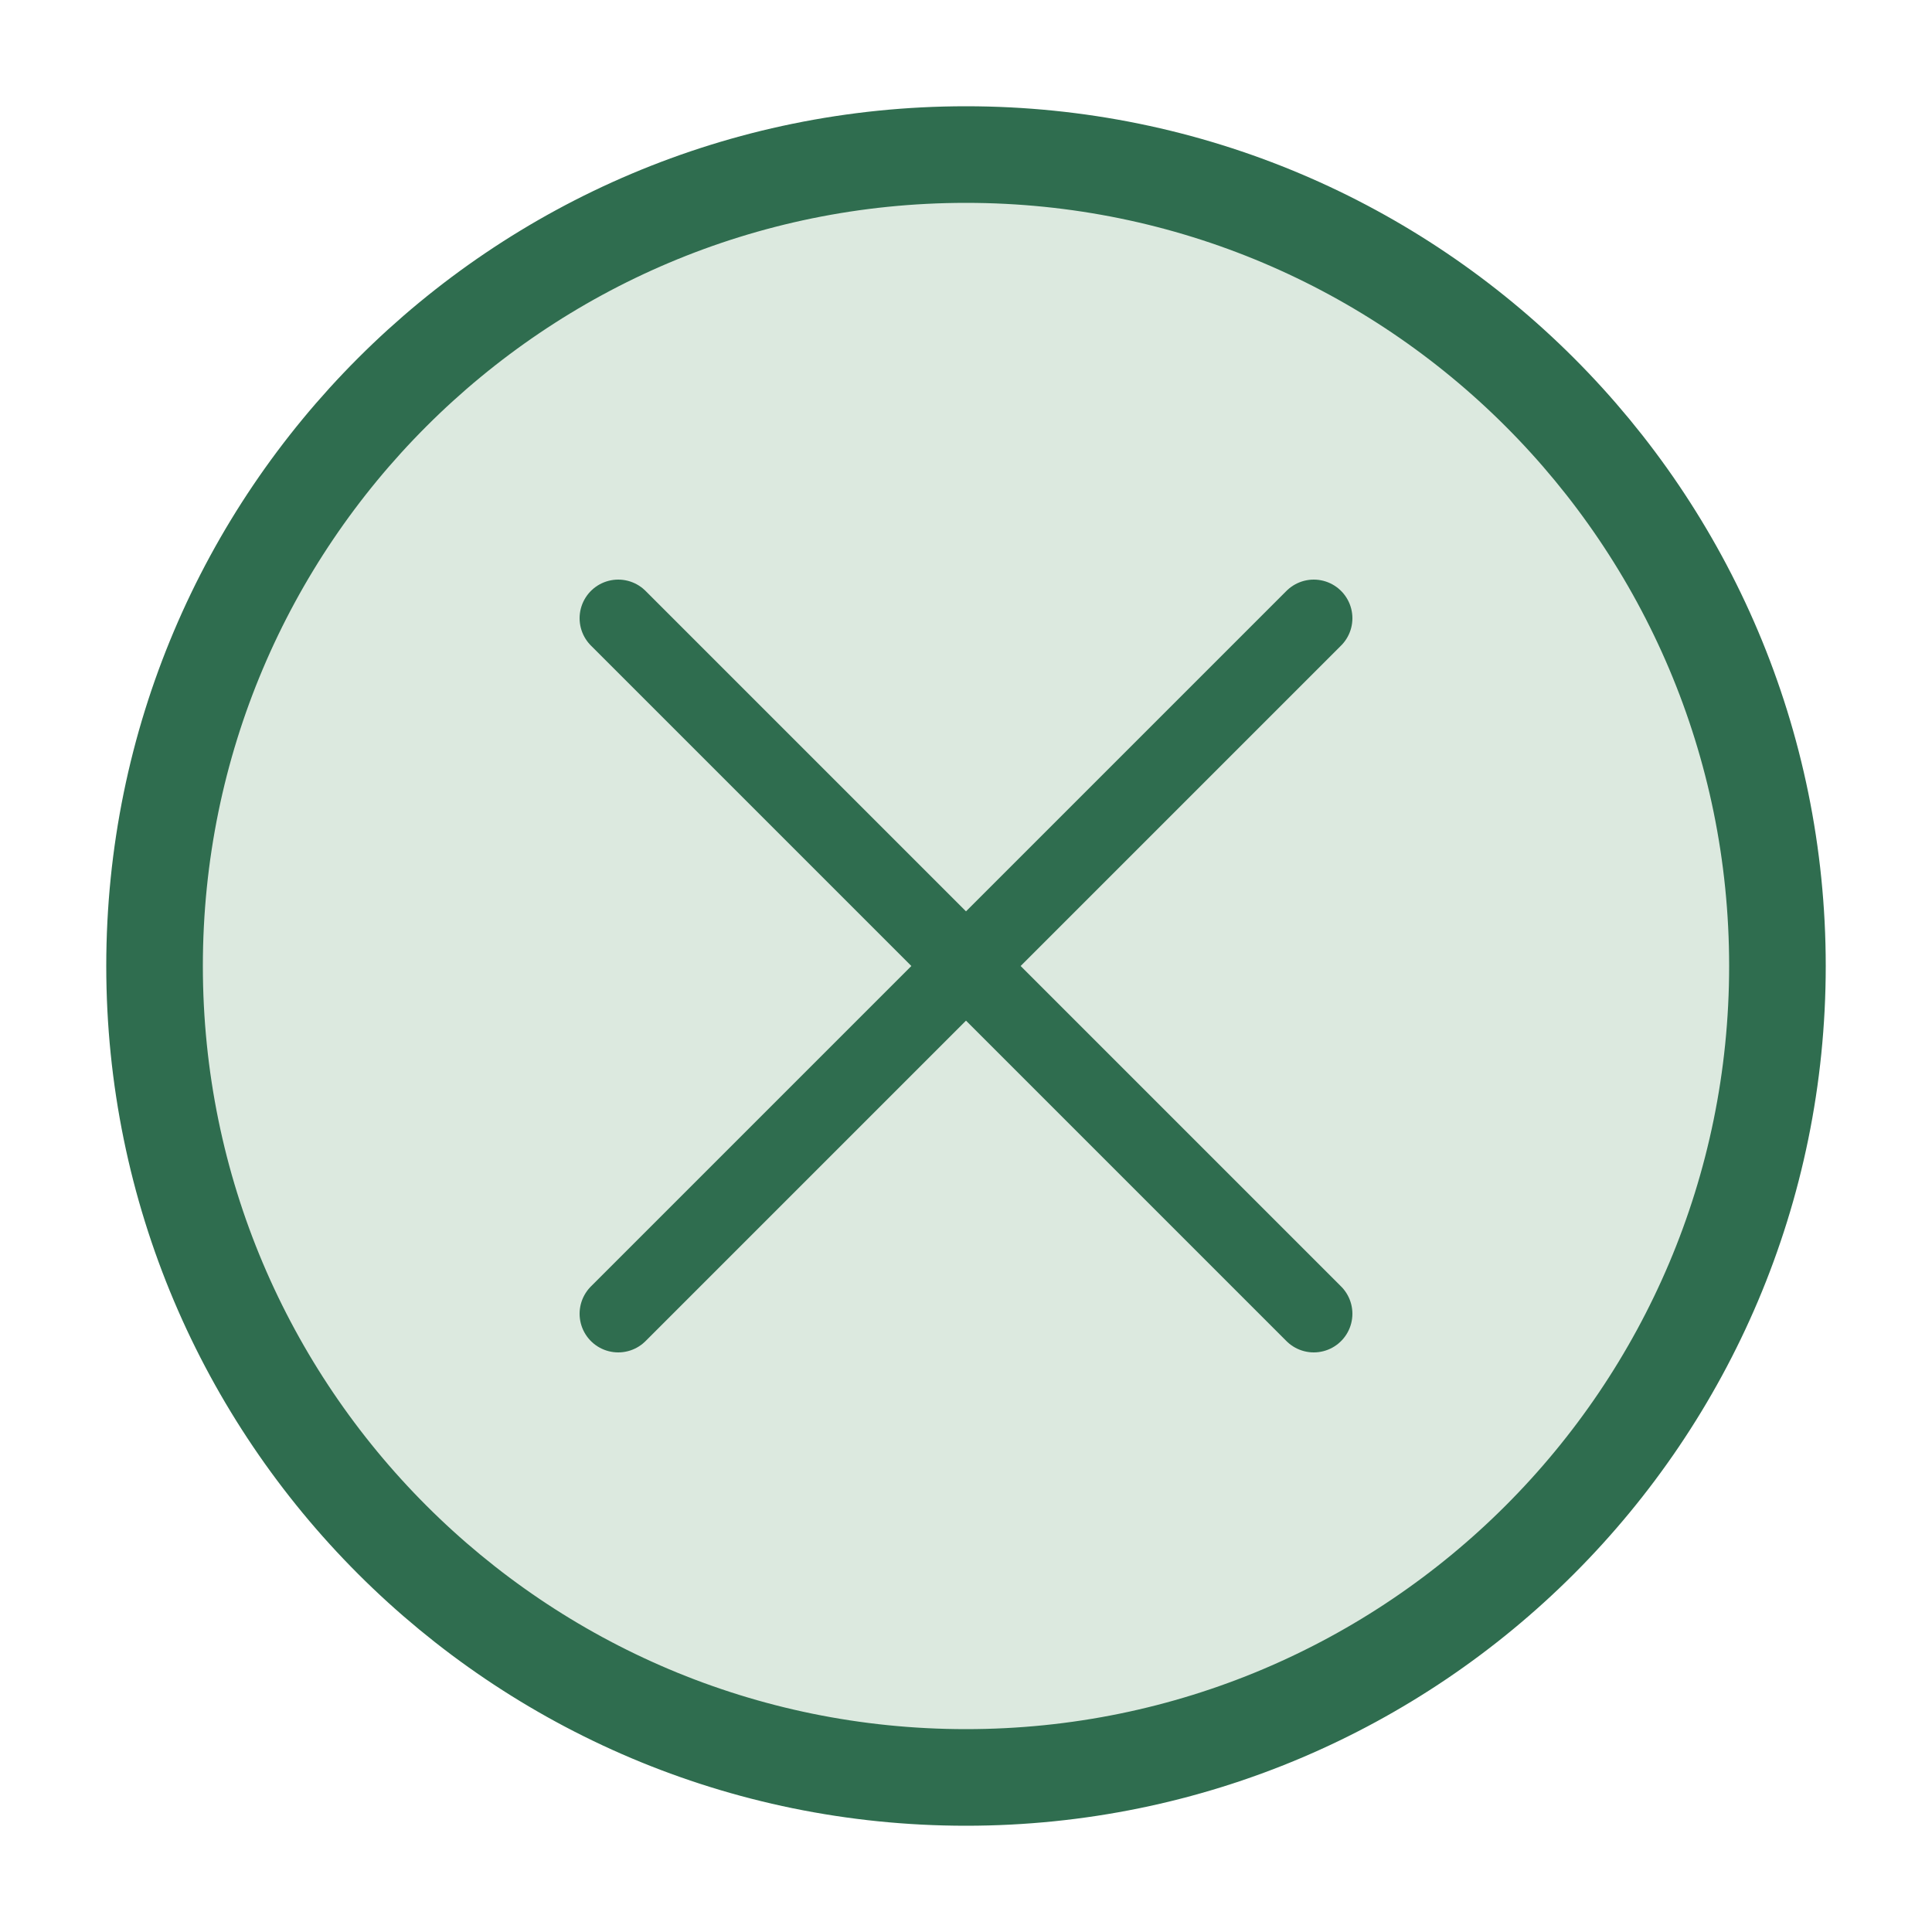
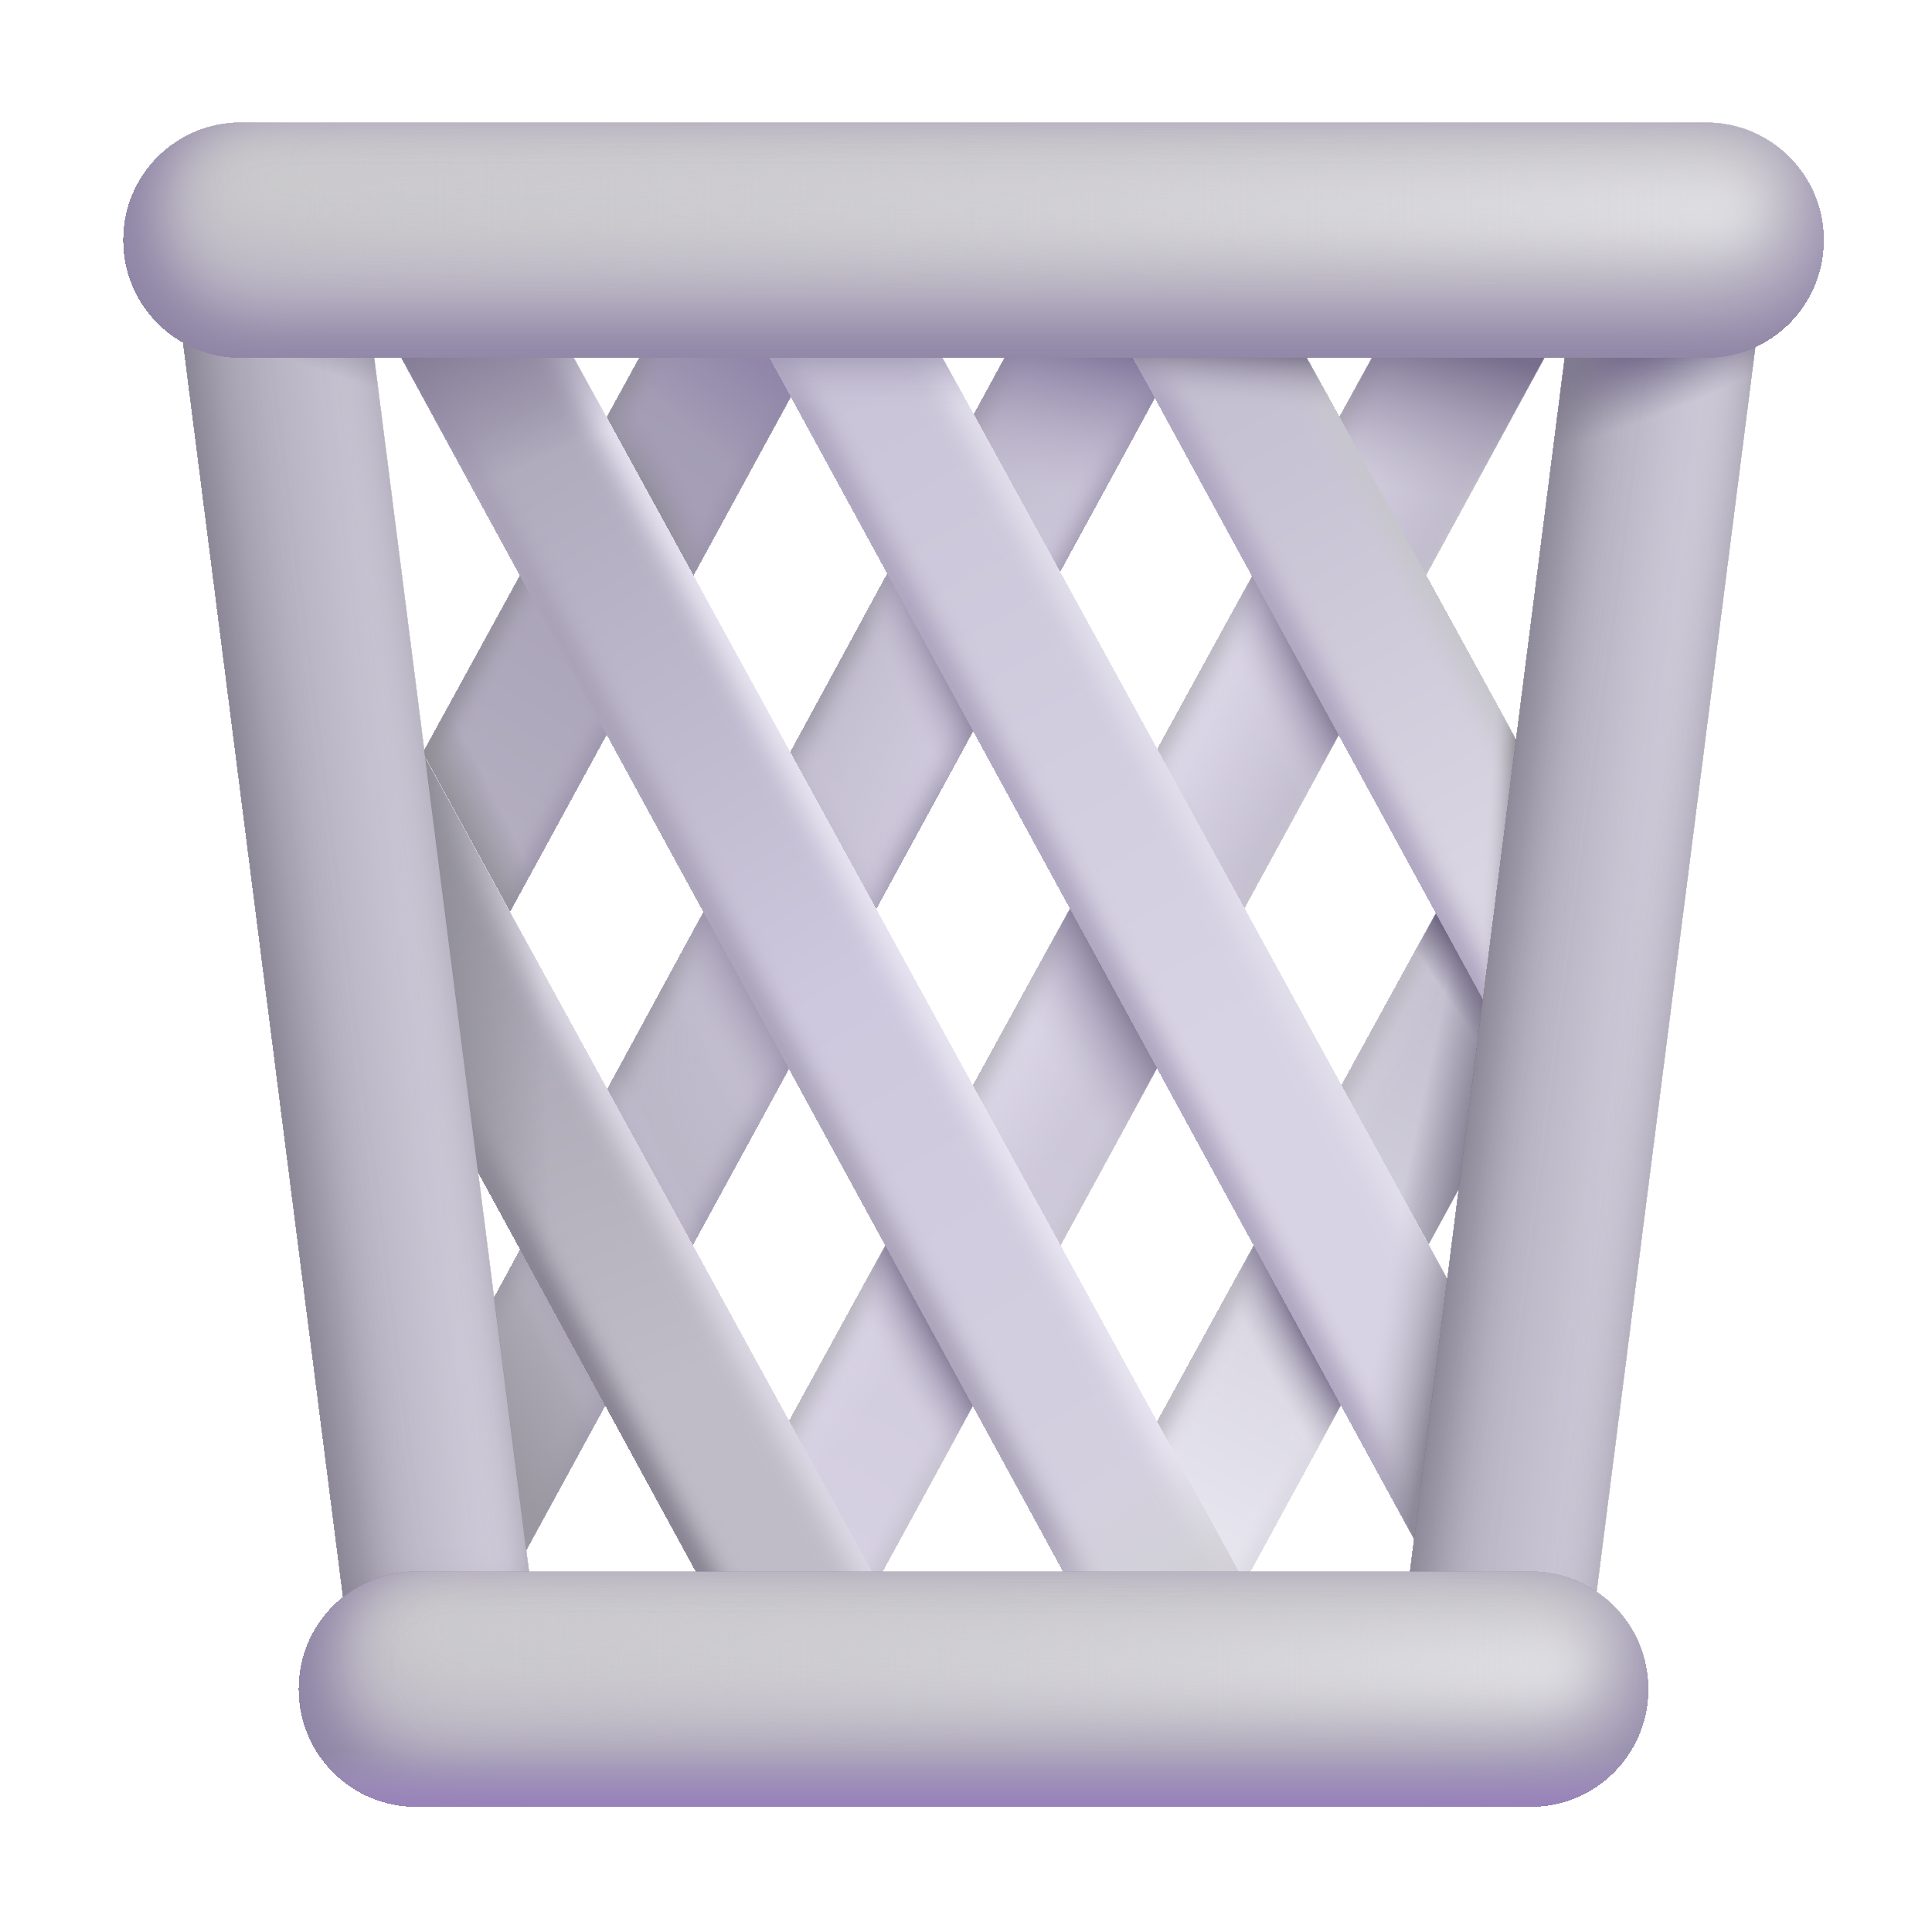
- <svg xmlns="http://www.w3.org/2000/svg" viewBox="0 0 100 100">
-   <circle cx="50" cy="50" r="42" fill="#DCE9DF" stroke="#2F6D4F" stroke-width="5" />
-   <path d="M32 32 L68 68 M68 32 L32 68" stroke="#2F6D4F" stroke-width="4" stroke-linecap="round" />
+ <svg xmlns="http://www.w3.org/2000/svg" width="1em" height="1em" viewBox="0 0 32 32">
+   <g fill="none">
+     <g filter="url(#iZH9yoa)">
+       <path fill="url(#iJtCe4f)" d="m26.286 4.63l-2.161-1.257l-12.602 22.994l2.742.303z" />
+       <path fill="url(#iUo5XFc)" d="m26.286 4.63l-2.161-1.257l-12.602 22.994l2.742.303z" />
+     </g>
+     <path fill="url(#i6LhZpb)" d="m26.286 4.63l-2.161-1.257l-12.602 22.994l2.742.303z" />
+     <path fill="url(#is4mEqO)" d="m26.286 4.63l-2.161-1.257l-12.602 22.994l2.742.303z" />
+     <path fill="url(#iCsB8PB)" d="m26.286 4.63l-2.161-1.257l-12.602 22.994l2.742.303z" />
+     <path fill="url(#iilUCad)" d="m26.286 4.63l-2.161-1.257l-12.602 22.994l2.742.303z" />
+     <g filter="url(#iwrj59b)">
+       <path fill="url(#iuiIgDe)" d="M20.193 4.63L18.03 3.373L5.875 25.75l2.296.92z" />
+       <path fill="url(#igWA3iD)" d="M20.193 4.63L18.03 3.373L5.875 25.75l2.296.92z" />
+     </g>
+     <path fill="url(#imXQBiG)" d="M20.193 4.63L18.03 3.373L5.875 25.75l2.296.92z" />
+     <path fill="url(#iQPzfCJ)" d="M20.193 4.63L18.03 3.373L5.875 25.75l2.296.92z" />
+     <path fill="url(#iLbFr7c)" d="M20.193 4.63L18.03 3.373L5.875 25.75l2.296.92z" />
+     <path fill="url(#iUFYbxc)" d="M20.193 4.63L18.03 3.373L5.875 25.75l2.296.92z" />
+     <path fill="url(#iNrSuNd)" d="M20.193 4.63L18.03 3.373L5.875 25.75l2.296.92z" />
+     <g filter="url(#iF7XyGe)">
+       <path fill="url(#iCSgMgx)" d="m12.078 3.217l2.161 1.257l-7.876 14.441l-.467-4.418z" />
+     </g>
+     <path fill="url(#ieQOnuZ)" d="m12.078 3.217l2.161 1.257l-7.876 14.441l-.467-4.418z" />
+     <path fill="url(#iakJNyc)" d="m12.078 3.217l2.161 1.257l-7.876 14.441l-.467-4.418z" />
+     <path fill="url(#ilGoFKe)" d="m12.078 3.217l2.161 1.257l-7.876 14.441l-.467-4.418z" />
+     <g filter="url(#iY8zdHd)">
+       <path fill="url(#i0GfsOd)" d="M27.766 7.863L16.953 27.594h2.9l7.283-13.353z" />
+     </g>
+     <path fill="url(#iWlHGGb)" d="M27.766 7.863L16.953 27.594h2.9l7.283-13.353z" />
+     <path fill="url(#i7jJBWc)" d="M27.766 7.863L16.953 27.594h2.9l7.283-13.353z" />
+     <path fill="url(#ikKC4Bb)" d="M27.766 7.863L16.953 27.594h2.9l7.283-13.353z" />
+     <g filter="url(#iPstDte)">
+       <path fill="url(#iVmon4o)" d="m6.354 5.382l2.162-1.257l12.843 23.438l-2.984-.141z" />
+     </g>
+     <path fill="url(#inMJR2x)" d="m6.354 5.382l2.162-1.257l12.843 23.438l-2.984-.141z" />
+     <path fill="url(#iKNjSPe)" d="m6.354 5.382l2.162-1.257l12.843 23.438l-2.984-.141z" />
+     <g filter="url(#ie4evXc)">
+       <path fill="url(#iolpwee)" d="m11.659 3.92l2.161-1.257l12.602 22.993l-2.742.303z" />
+     </g>
+     <path fill="url(#in2cDXb)" d="m11.659 3.92l2.161-1.257l12.602 22.993l-2.742.303z" />
+     <path fill="url(#ivLXr7c)" d="m11.659 3.92l2.161-1.257l12.602 22.993l-2.742.303z" />
+     <g filter="url(#ifKQ8fb)">
+       <path fill="url(#ixY2Uwb)" d="m5.1 14.238l8.162 14.965l2.984.14L5.099 9.004z" />
+     </g>
+     <path fill="url(#iRtjfVI)" d="m5.1 14.238l8.162 14.965l2.984.14L5.099 9.004z" />
+     <g filter="url(#iLRoDte)">
+       <path fill="url(#iKRMxCp)" d="M18.473 5.378v-.472h2.61l5.162 9.42l-.782 3.867z" />
+     </g>
+     <path fill="url(#iWBu2rc)" d="M18.473 5.378v-.472h2.61l5.162 9.42l-.782 3.867z" />
+     <path fill="url(#iSluiSu)" d="M18.473 5.378v-.472h2.61l5.162 9.42l-.782 3.867z" />
+     <g filter="url(#i9YFI3c)">
+       <path fill="url(#iGOcdNc)" d="m29.121 5.36l-3.125-.04l-2.906 22.797l3.125.04z" />
+       <path fill="url(#iglwpCc)" d="m29.121 5.36l-3.125-.04l-2.906 22.797l3.125.04z" />
+       <path fill="url(#imdxaee)" d="m29.121 5.36l-3.125-.04l-2.906 22.797l3.125.04z" />
+     </g>
+     <g filter="url(#irM153c)">
+       <path fill="url(#iWEjV3b)" d="m2.863 4.328l3.125-.039l2.907 22.797l-3.125.039z" />
+       <path fill="url(#iHLfJie)" d="m2.863 4.328l3.125-.039l2.907 22.797l-3.125.039z" />
+     </g>
+     <g filter="url(#iTAKFXd)">
+       <rect width="28.156" height="3.891" x="2.047" y="2.031" fill="#CCCBCD" rx="1.945" />
+     </g>
+     <g filter="url(#iJcU7yb)">
+       <rect width="22.344" height="3.891" x="4.953" y="26.031" fill="#CCCBCD" rx="1.945" />
+     </g>
+     <rect width="22.344" height="3.891" x="4.953" y="26.031" fill="url(#i4Lorcb)" rx="1.945" />
+     <g filter="url(#iI6Xkie)">
+       <path fill="url(#iNafuzp)" d="M5.413 2.811h23.181a.657.657 0 1 1 0 1.314H5.413z" />
+     </g>
+     <g filter="url(#iQNbxHc)">
+       <path fill="url(#ire2RVc)" d="M7.126 26.937h18.593a.657.657 0 1 1 0 1.314H7.126z" />
+     </g>
+     <defs>
+       <linearGradient id="iJtCe4f" x1="25.25" x2="12.632" y1="3.991" y2="26.976" gradientUnits="userSpaceOnUse">
+         <stop stop-color="#B9B3C6" />
+         <stop offset="1" stop-color="#D8D3E4" />
+         <stop offset="1" stop-color="#D5D2DF" />
+       </linearGradient>
+       <linearGradient id="i6LhZpb" x1="24.469" x2="23.625" y1="4.531" y2="8.219" gradientUnits="userSpaceOnUse">
+         <stop offset=".333" stop-color="#776D8C" />
+         <stop offset="1" stop-color="#A7A0B6" stop-opacity="0" />
+       </linearGradient>
+       <linearGradient id="iuiIgDe" x1="19.157" x2="6.902" y1="3.991" y2="26.314" gradientUnits="userSpaceOnUse">
+         <stop stop-color="#B9B3C6" />
+         <stop offset="1" stop-color="#B6B3C0" />
+       </linearGradient>
+       <linearGradient id="imXQBiG" x1="18.387" x2="17.538" y1="4.51" y2="8.092" gradientUnits="userSpaceOnUse">
+         <stop offset=".333" stop-color="#80759B" />
+         <stop offset="1" stop-color="#B2AAC4" stop-opacity="0" />
+       </linearGradient>
+       <linearGradient id="iNrSuNd" x1="8" x2="10.625" y1="24.375" y2="22.875" gradientUnits="userSpaceOnUse">
+         <stop offset=".121" stop-color="#9B98A1" />
+         <stop offset="1" stop-color="#9B98A1" stop-opacity="0" />
+       </linearGradient>
+       <linearGradient id="iCSgMgx" x1="12.875" x2="7.719" y1="5.938" y2="14.25" gradientUnits="userSpaceOnUse">
+         <stop stop-color="#A098B3" />
+         <stop offset="1" stop-color="#B4AFC0" />
+       </linearGradient>
+       <linearGradient id="iakJNyc" x1="7.688" x2="8.563" y1="14.375" y2="13.938" gradientUnits="userSpaceOnUse">
+         <stop offset=".171" stop-color="#908E95" />
+         <stop offset="1" stop-color="#908E95" stop-opacity="0" />
+       </linearGradient>
+       <linearGradient id="ilGoFKe" x1="13.313" x2="11.719" y1="5.438" y2="7.344" gradientUnits="userSpaceOnUse">
+         <stop offset=".341" stop-color="#9186A9" />
+         <stop offset="1" stop-color="#9186A9" stop-opacity="0" />
+       </linearGradient>
+       <linearGradient id="i0GfsOd" x1="25.469" x2="20.656" y1="16.625" y2="25.688" gradientUnits="userSpaceOnUse">
+         <stop stop-color="#C2BECE" />
+         <stop offset="1" stop-color="#E6E4ED" />
+       </linearGradient>
+       <linearGradient id="iWlHGGb" x1="25.281" x2="23.531" y1="18.719" y2="18.344" gradientUnits="userSpaceOnUse">
+         <stop offset=".401" stop-color="#797487" />
+         <stop offset="1" stop-color="#797487" stop-opacity="0" />
+       </linearGradient>
+       <linearGradient id="i7jJBWc" x1="25.406" x2="24.031" y1="15.656" y2="16.609" gradientUnits="userSpaceOnUse">
+         <stop offset=".643" stop-color="#726A85" />
+         <stop offset="1" stop-color="#726A85" stop-opacity="0" />
+       </linearGradient>
+       <linearGradient id="iVmon4o" x1="7.938" x2="20.251" y1="7.125" y2="28.171" gradientUnits="userSpaceOnUse">
+         <stop stop-color="#ADA8BA" />
+         <stop offset=".454" stop-color="#CEC8DE" />
+         <stop offset="1" stop-color="#D6D3E0" />
+       </linearGradient>
+       <linearGradient id="inMJR2x" x1="7.39" x2="8.649" y1="4.743" y2="7.735" gradientUnits="userSpaceOnUse">
+         <stop offset=".264" stop-color="#867E98" />
+         <stop offset="1" stop-color="#867E98" stop-opacity="0" />
+       </linearGradient>
+       <linearGradient id="iKNjSPe" x1="20.405" x2="18.942" y1="26.303" y2="24.184" gradientUnits="userSpaceOnUse">
+         <stop stop-color="#D0CFD3" />
+         <stop offset="1" stop-color="#D0CFD3" stop-opacity="0" />
+       </linearGradient>
+       <linearGradient id="iolpwee" x1="12.695" x2="25.313" y1="3.28" y2="26.265" gradientUnits="userSpaceOnUse">
+         <stop stop-color="#C5C0D4" />
+         <stop offset=".607" stop-color="#D8D3E4" />
+       </linearGradient>
+       <linearGradient id="in2cDXb" x1="24.011" x2="22.681" y1="23.043" y2="22.802" gradientUnits="userSpaceOnUse">
+         <stop offset=".176" stop-color="#8E8A99" />
+         <stop offset="1" stop-color="#C7C3D1" stop-opacity="0" />
+       </linearGradient>
+       <linearGradient id="ivLXr7c" x1="13.781" x2="13.781" y1="4.688" y2="6.781" gradientUnits="userSpaceOnUse">
+         <stop offset=".47" stop-color="#978FAC" />
+         <stop offset="1" stop-color="#C8C2D8" stop-opacity="0" />
+       </linearGradient>
+       <linearGradient id="ixY2Uwb" x1="5.672" x2="9.767" y1="13.033" y2="23.458" gradientUnits="userSpaceOnUse">
+         <stop stop-color="#A19DAC" />
+         <stop offset="1" stop-color="#BFBCC7" />
+       </linearGradient>
+       <linearGradient id="iRtjfVI" x1="7.063" x2="9" y1="16.563" y2="16.5" gradientUnits="userSpaceOnUse">
+         <stop offset=".047" stop-color="#8F8D97" />
+         <stop offset="1" stop-color="#8F8D97" stop-opacity="0" />
+       </linearGradient>
+       <linearGradient id="iKRMxCp" x1="20.938" x2="25.454" y1="5.969" y2="14.027" gradientUnits="userSpaceOnUse">
+         <stop stop-color="#C4BFD1" />
+         <stop offset="1" stop-color="#D9D5E2" />
+       </linearGradient>
+       <linearGradient id="iWBu2rc" x1="21.925" x2="21.824" y1="5.457" y2="6.835" gradientUnits="userSpaceOnUse">
+         <stop offset=".323" stop-color="#7D758C" />
+         <stop offset="1" stop-color="#C6C1D3" stop-opacity="0" />
+       </linearGradient>
+       <linearGradient id="iSluiSu" x1="25.125" x2="24.469" y1="16.313" y2="16.281" gradientUnits="userSpaceOnUse">
+         <stop offset=".097" stop-color="#69676E" />
+         <stop offset="1" stop-color="#D9D5E2" stop-opacity="0" />
+       </linearGradient>
+       <linearGradient id="iGOcdNc" x1="24.563" x2="27.75" y1="16.738" y2="17.156" gradientUnits="userSpaceOnUse">
+         <stop offset=".082" stop-color="#B2AEBD" />
+         <stop offset="1" stop-color="#D2CEDC" />
+       </linearGradient>
+       <linearGradient id="iWEjV3b" x1="5.188" x2="7.813" y1="19.688" y2="19.438" gradientUnits="userSpaceOnUse">
+         <stop offset=".082" stop-color="#B2AEBD" />
+         <stop offset="1" stop-color="#D2CEDC" />
+       </linearGradient>
+       <linearGradient id="i4Lorcb" x1="18.938" x2="18.938" y1="29.922" y2="29" gradientUnits="userSpaceOnUse">
+         <stop stop-color="#9881BB" />
+         <stop offset="1" stop-color="#A899C7" stop-opacity="0" />
+       </linearGradient>
+       <linearGradient id="iNafuzp" x1="28.407" x2="-.589" y1="3.468" y2="3.468" gradientUnits="userSpaceOnUse">
+         <stop stop-color="#DFDEE3" />
+         <stop offset="1" stop-color="#C8C7CD" stop-opacity="0" />
+       </linearGradient>
+       <linearGradient id="ire2RVc" x1="25.695" x2="2.279" y1="27.594" y2="27.594" gradientUnits="userSpaceOnUse">
+         <stop stop-color="#DFDEE3" />
+         <stop offset="1" stop-color="#C8C7CD" stop-opacity="0" />
+       </linearGradient>
+       <filter id="iZH9yoa" width="15.163" height="23.697" x="11.323" y="3.173" color-interpolation-filters="sRGB" filterUnits="userSpaceOnUse">
+         <feFlood flood-opacity="0" result="BackgroundImageFix" />
+         <feBlend in="SourceGraphic" in2="BackgroundImageFix" result="shape" />
+         <feColorMatrix in="SourceAlpha" result="hardAlpha" values="0 0 0 0 0 0 0 0 0 0 0 0 0 0 0 0 0 0 127 0" />
+         <feOffset dx=".2" dy="-.2" />
+         <feGaussianBlur stdDeviation=".2" />
+         <feComposite in2="hardAlpha" k2="-1" k3="1" operator="arithmetic" />
+         <feColorMatrix values="0 0 0 0 0.631 0 0 0 0 0.627 0 0 0 0 0.643 0 0 0 1 0" />
+         <feBlend in2="shape" result="effect1_innerShadow_18_23461" />
+         <feColorMatrix in="SourceAlpha" result="hardAlpha" values="0 0 0 0 0 0 0 0 0 0 0 0 0 0 0 0 0 0 127 0" />
+         <feOffset dx="-.2" dy=".2" />
+         <feGaussianBlur stdDeviation=".2" />
+         <feComposite in2="hardAlpha" k2="-1" k3="1" operator="arithmetic" />
+         <feColorMatrix values="0 0 0 0 0.796 0 0 0 0 0.78 0 0 0 0 0.835 0 0 0 1 0" />
+         <feBlend in2="effect1_innerShadow_18_23461" result="effect2_innerShadow_18_23461" />
+       </filter>
+       <filter id="iwrj59b" width="14.717" height="23.697" x="5.675" y="3.173" color-interpolation-filters="sRGB" filterUnits="userSpaceOnUse">
+         <feFlood flood-opacity="0" result="BackgroundImageFix" />
+         <feBlend in="SourceGraphic" in2="BackgroundImageFix" result="shape" />
+         <feColorMatrix in="SourceAlpha" result="hardAlpha" values="0 0 0 0 0 0 0 0 0 0 0 0 0 0 0 0 0 0 127 0" />
+         <feOffset dx=".2" dy="-.2" />
+         <feGaussianBlur stdDeviation=".2" />
+         <feComposite in2="hardAlpha" k2="-1" k3="1" operator="arithmetic" />
+         <feColorMatrix values="0 0 0 0 0.58 0 0 0 0 0.576 0 0 0 0 0.592 0 0 0 1 0" />
+         <feBlend in2="shape" result="effect1_innerShadow_18_23461" />
+         <feColorMatrix in="SourceAlpha" result="hardAlpha" values="0 0 0 0 0 0 0 0 0 0 0 0 0 0 0 0 0 0 127 0" />
+         <feOffset dx="-.2" dy=".2" />
+         <feGaussianBlur stdDeviation=".2" />
+         <feComposite in2="hardAlpha" k2="-1" k3="1" operator="arithmetic" />
+         <feColorMatrix values="0 0 0 0 0.635 0 0 0 0 0.604 0 0 0 0 0.71 0 0 0 1 0" />
+         <feBlend in2="effect1_innerShadow_18_23461" result="effect2_innerShadow_18_23461" />
+       </filter>
+       <filter id="iF7XyGe" width="8.743" height="16.098" x="5.696" y="3.017" color-interpolation-filters="sRGB" filterUnits="userSpaceOnUse">
+         <feFlood flood-opacity="0" result="BackgroundImageFix" />
+         <feBlend in="SourceGraphic" in2="BackgroundImageFix" result="shape" />
+         <feColorMatrix in="SourceAlpha" result="hardAlpha" values="0 0 0 0 0 0 0 0 0 0 0 0 0 0 0 0 0 0 127 0" />
+         <feOffset dx=".2" dy="-.2" />
+         <feGaussianBlur stdDeviation=".2" />
+         <feComposite in2="hardAlpha" k2="-1" k3="1" operator="arithmetic" />
+         <feColorMatrix values="0 0 0 0 0.525 0 0 0 0 0.522 0 0 0 0 0.533 0 0 0 1 0" />
+         <feBlend in2="shape" result="effect1_innerShadow_18_23461" />
+         <feColorMatrix in="SourceAlpha" result="hardAlpha" values="0 0 0 0 0 0 0 0 0 0 0 0 0 0 0 0 0 0 127 0" />
+         <feOffset dx="-.2" dy=".2" />
+         <feGaussianBlur stdDeviation=".2" />
+         <feComposite in2="hardAlpha" k2="-1" k3="1" operator="arithmetic" />
+         <feColorMatrix values="0 0 0 0 0.624 0 0 0 0 0.588 0 0 0 0 0.698 0 0 0 1 0" />
+         <feBlend in2="effect1_innerShadow_18_23461" result="effect2_innerShadow_18_23461" />
+       </filter>
+       <filter id="iY8zdHd" width="11.313" height="20.231" x="16.753" y="7.563" color-interpolation-filters="sRGB" filterUnits="userSpaceOnUse">
+         <feFlood flood-opacity="0" result="BackgroundImageFix" />
+         <feBlend in="SourceGraphic" in2="BackgroundImageFix" result="shape" />
+         <feColorMatrix in="SourceAlpha" result="hardAlpha" values="0 0 0 0 0 0 0 0 0 0 0 0 0 0 0 0 0 0 127 0" />
+         <feOffset dx=".3" dy="-.3" />
+         <feGaussianBlur stdDeviation=".3" />
+         <feComposite in2="hardAlpha" k2="-1" k3="1" operator="arithmetic" />
+         <feColorMatrix values="0 0 0 0 0.898 0 0 0 0 0.886 0 0 0 0 0.925 0 0 0 1 0" />
+         <feBlend in2="shape" result="effect1_innerShadow_18_23461" />
+         <feColorMatrix in="SourceAlpha" result="hardAlpha" values="0 0 0 0 0 0 0 0 0 0 0 0 0 0 0 0 0 0 127 0" />
+         <feOffset dx=".2" dy="-.2" />
+         <feGaussianBlur stdDeviation=".2" />
+         <feComposite in2="hardAlpha" k2="-1" k3="1" operator="arithmetic" />
+         <feColorMatrix values="0 0 0 0 0.557 0 0 0 0 0.541 0 0 0 0 0.584 0 0 0 1 0" />
+         <feBlend in2="effect1_innerShadow_18_23461" result="effect2_innerShadow_18_23461" />
+         <feColorMatrix in="SourceAlpha" result="hardAlpha" values="0 0 0 0 0 0 0 0 0 0 0 0 0 0 0 0 0 0 127 0" />
+         <feOffset dx="-.2" dy=".2" />
+         <feGaussianBlur stdDeviation=".2" />
+         <feComposite in2="hardAlpha" k2="-1" k3="1" operator="arithmetic" />
+         <feColorMatrix values="0 0 0 0 0.91 0 0 0 0 0.902 0 0 0 0 0.941 0 0 0 1 0" />
+         <feBlend in2="effect2_innerShadow_18_23461" result="effect3_innerShadow_18_23461" />
+       </filter>
+       <filter id="iPstDte" width="15.405" height="23.837" x="6.154" y="3.925" color-interpolation-filters="sRGB" filterUnits="userSpaceOnUse">
+         <feFlood flood-opacity="0" result="BackgroundImageFix" />
+         <feBlend in="SourceGraphic" in2="BackgroundImageFix" result="shape" />
+         <feColorMatrix in="SourceAlpha" result="hardAlpha" values="0 0 0 0 0 0 0 0 0 0 0 0 0 0 0 0 0 0 127 0" />
+         <feOffset dx=".2" dy="-.2" />
+         <feGaussianBlur stdDeviation=".2" />
+         <feComposite in2="hardAlpha" k2="-1" k3="1" operator="arithmetic" />
+         <feColorMatrix values="0 0 0 0 0.647 0 0 0 0 0.62 0 0 0 0 0.706 0 0 0 1 0" />
+         <feBlend in2="shape" result="effect1_innerShadow_18_23461" />
+         <feColorMatrix in="SourceAlpha" result="hardAlpha" values="0 0 0 0 0 0 0 0 0 0 0 0 0 0 0 0 0 0 127 0" />
+         <feOffset dx="-.2" dy=".2" />
+         <feGaussianBlur stdDeviation=".2" />
+         <feComposite in2="hardAlpha" k2="-1" k3="1" operator="arithmetic" />
+         <feColorMatrix values="0 0 0 0 0.91 0 0 0 0 0.898 0 0 0 0 0.945 0 0 0 1 0" />
+         <feBlend in2="effect1_innerShadow_18_23461" result="effect2_innerShadow_18_23461" />
+       </filter>
+       <filter id="ie4evXc" width="15.163" height="23.697" x="11.459" y="2.463" color-interpolation-filters="sRGB" filterUnits="userSpaceOnUse">
+         <feFlood flood-opacity="0" result="BackgroundImageFix" />
+         <feBlend in="SourceGraphic" in2="BackgroundImageFix" result="shape" />
+         <feColorMatrix in="SourceAlpha" result="hardAlpha" values="0 0 0 0 0 0 0 0 0 0 0 0 0 0 0 0 0 0 127 0" />
+         <feOffset dx=".2" dy="-.2" />
+         <feGaussianBlur stdDeviation=".2" />
+         <feComposite in2="hardAlpha" k2="-1" k3="1" operator="arithmetic" />
+         <feColorMatrix values="0 0 0 0 0.663 0 0 0 0 0.631 0 0 0 0 0.737 0 0 0 1 0" />
+         <feBlend in2="shape" result="effect1_innerShadow_18_23461" />
+         <feColorMatrix in="SourceAlpha" result="hardAlpha" values="0 0 0 0 0 0 0 0 0 0 0 0 0 0 0 0 0 0 127 0" />
+         <feOffset dx="-.2" dy=".2" />
+         <feGaussianBlur stdDeviation=".2" />
+         <feComposite in2="hardAlpha" k2="-1" k3="1" operator="arithmetic" />
+         <feColorMatrix values="0 0 0 0 0.886 0 0 0 0 0.875 0 0 0 0 0.922 0 0 0 1 0" />
+         <feBlend in2="effect1_innerShadow_18_23461" result="effect2_innerShadow_18_23461" />
+       </filter>
+       <filter id="ifKQ8fb" width="11.547" height="20.741" x="4.899" y="8.803" color-interpolation-filters="sRGB" filterUnits="userSpaceOnUse">
+         <feFlood flood-opacity="0" result="BackgroundImageFix" />
+         <feBlend in="SourceGraphic" in2="BackgroundImageFix" result="shape" />
+         <feColorMatrix in="SourceAlpha" result="hardAlpha" values="0 0 0 0 0 0 0 0 0 0 0 0 0 0 0 0 0 0 127 0" />
+         <feOffset dx=".2" dy="-.2" />
+         <feGaussianBlur stdDeviation=".2" />
+         <feComposite in2="hardAlpha" k2="-1" k3="1" operator="arithmetic" />
+         <feColorMatrix values="0 0 0 0 0.498 0 0 0 0 0.478 0 0 0 0 0.537 0 0 0 1 0" />
+         <feBlend in2="shape" result="effect1_innerShadow_18_23461" />
+         <feColorMatrix in="SourceAlpha" result="hardAlpha" values="0 0 0 0 0 0 0 0 0 0 0 0 0 0 0 0 0 0 127 0" />
+         <feOffset dx="-.2" dy=".2" />
+         <feGaussianBlur stdDeviation=".2" />
+         <feComposite in2="hardAlpha" k2="-1" k3="1" operator="arithmetic" />
+         <feColorMatrix values="0 0 0 0 0.863 0 0 0 0 0.851 0 0 0 0 0.898 0 0 0 1 0" />
+         <feBlend in2="effect1_innerShadow_18_23461" result="effect2_innerShadow_18_23461" />
+       </filter>
+       <filter id="iLRoDte" width="8.172" height="13.687" x="18.273" y="4.706" color-interpolation-filters="sRGB" filterUnits="userSpaceOnUse">
+         <feFlood flood-opacity="0" result="BackgroundImageFix" />
+         <feBlend in="SourceGraphic" in2="BackgroundImageFix" result="shape" />
+         <feColorMatrix in="SourceAlpha" result="hardAlpha" values="0 0 0 0 0 0 0 0 0 0 0 0 0 0 0 0 0 0 127 0" />
+         <feOffset dx=".2" dy="-.2" />
+         <feGaussianBlur stdDeviation=".2" />
+         <feComposite in2="hardAlpha" k2="-1" k3="1" operator="arithmetic" />
+         <feColorMatrix values="0 0 0 0 0.675 0 0 0 0 0.639 0 0 0 0 0.749 0 0 0 1 0" />
+         <feBlend in2="shape" result="effect1_innerShadow_18_23461" />
+         <feColorMatrix in="SourceAlpha" result="hardAlpha" values="0 0 0 0 0 0 0 0 0 0 0 0 0 0 0 0 0 0 127 0" />
+         <feOffset dx="-.2" dy=".2" />
+         <feGaussianBlur stdDeviation=".2" />
+         <feComposite in2="hardAlpha" k2="-1" k3="1" operator="arithmetic" />
+         <feColorMatrix values="0 0 0 0 0.78 0 0 0 0 0.776 0 0 0 0 0.8 0 0 0 1 0" />
+         <feBlend in2="effect1_innerShadow_18_23461" result="effect2_innerShadow_18_23461" />
+       </filter>
+       <filter id="i9YFI3c" width="6.281" height="23.086" x="23.09" y="5.07" color-interpolation-filters="sRGB" filterUnits="userSpaceOnUse">
+         <feFlood flood-opacity="0" result="BackgroundImageFix" />
+         <feBlend in="SourceGraphic" in2="BackgroundImageFix" result="shape" />
+         <feColorMatrix in="SourceAlpha" result="hardAlpha" values="0 0 0 0 0 0 0 0 0 0 0 0 0 0 0 0 0 0 127 0" />
+         <feOffset dx=".25" dy="-.25" />
+         <feGaussianBlur stdDeviation=".5" />
+         <feComposite in2="hardAlpha" k2="-1" k3="1" operator="arithmetic" />
+         <feColorMatrix values="0 0 0 0 0.486 0 0 0 0 0.471 0 0 0 0 0.529 0 0 0 1 0" />
+         <feBlend in2="shape" result="effect1_innerShadow_18_23461" />
+       </filter>
+       <filter id="irM153c" width="6.281" height="23.086" x="2.863" y="4.039" color-interpolation-filters="sRGB" filterUnits="userSpaceOnUse">
+         <feFlood flood-opacity="0" result="BackgroundImageFix" />
+         <feBlend in="SourceGraphic" in2="BackgroundImageFix" result="shape" />
+         <feColorMatrix in="SourceAlpha" result="hardAlpha" values="0 0 0 0 0 0 0 0 0 0 0 0 0 0 0 0 0 0 127 0" />
+         <feOffset dx=".25" dy="-.25" />
+         <feGaussianBlur stdDeviation=".5" />
+         <feComposite in2="hardAlpha" k2="-1" k3="1" operator="arithmetic" />
+         <feColorMatrix values="0 0 0 0 0.486 0 0 0 0 0.471 0 0 0 0 0.529 0 0 0 1 0" />
+         <feBlend in2="shape" result="effect1_innerShadow_18_23461" />
+       </filter>
+       <filter id="iTAKFXd" width="28.556" height="4.891" x="2.047" y="1.031" color-interpolation-filters="sRGB" filterUnits="userSpaceOnUse">
+         <feFlood flood-opacity="0" result="BackgroundImageFix" />
+         <feBlend in="SourceGraphic" in2="BackgroundImageFix" result="shape" />
+         <feColorMatrix in="SourceAlpha" result="hardAlpha" values="0 0 0 0 0 0 0 0 0 0 0 0 0 0 0 0 0 0 127 0" />
+         <feOffset dy="-1" />
+         <feGaussianBlur stdDeviation="1" />
+         <feComposite in2="hardAlpha" k2="-1" k3="1" operator="arithmetic" />
+         <feColorMatrix values="0 0 0 0 0.631 0 0 0 0 0.596 0 0 0 0 0.714 0 0 0 1 0" />
+         <feBlend in2="shape" result="effect1_innerShadow_18_23461" />
+         <feColorMatrix in="SourceAlpha" result="hardAlpha" values="0 0 0 0 0 0 0 0 0 0 0 0 0 0 0 0 0 0 127 0" />
+         <feOffset dx=".4" dy="-.4" />
+         <feGaussianBlur stdDeviation=".5" />
+         <feComposite in2="hardAlpha" k2="-1" k3="1" operator="arithmetic" />
+         <feColorMatrix values="0 0 0 0 0.553 0 0 0 0 0.51 0 0 0 0 0.639 0 0 0 1 0" />
+         <feBlend in2="effect1_innerShadow_18_23461" result="effect2_innerShadow_18_23461" />
+       </filter>
+       <filter id="iJcU7yb" width="22.744" height="4.891" x="4.953" y="25.031" color-interpolation-filters="sRGB" filterUnits="userSpaceOnUse">
+         <feFlood flood-opacity="0" result="BackgroundImageFix" />
+         <feBlend in="SourceGraphic" in2="BackgroundImageFix" result="shape" />
+         <feColorMatrix in="SourceAlpha" result="hardAlpha" values="0 0 0 0 0 0 0 0 0 0 0 0 0 0 0 0 0 0 127 0" />
+         <feOffset dy="-1" />
+         <feGaussianBlur stdDeviation="1" />
+         <feComposite in2="hardAlpha" k2="-1" k3="1" operator="arithmetic" />
+         <feColorMatrix values="0 0 0 0 0.631 0 0 0 0 0.596 0 0 0 0 0.714 0 0 0 1 0" />
+         <feBlend in2="shape" result="effect1_innerShadow_18_23461" />
+         <feColorMatrix in="SourceAlpha" result="hardAlpha" values="0 0 0 0 0 0 0 0 0 0 0 0 0 0 0 0 0 0 127 0" />
+         <feOffset dx=".4" dy="-.4" />
+         <feGaussianBlur stdDeviation=".5" />
+         <feComposite in2="hardAlpha" k2="-1" k3="1" operator="arithmetic" />
+         <feColorMatrix values="0 0 0 0 0.553 0 0 0 0 0.51 0 0 0 0 0.639 0 0 0 1 0" />
+         <feBlend in2="effect1_innerShadow_18_23461" result="effect2_innerShadow_18_23461" />
+       </filter>
+       <filter id="iI6Xkie" width="25.338" height="2.814" x="4.663" y="2.061" color-interpolation-filters="sRGB" filterUnits="userSpaceOnUse">
+         <feFlood flood-opacity="0" result="BackgroundImageFix" />
+         <feBlend in="SourceGraphic" in2="BackgroundImageFix" result="shape" />
+         <feGaussianBlur result="effect1_foregroundBlur_18_23461" stdDeviation=".375" />
+       </filter>
+       <filter id="iQNbxHc" width="20.75" height="2.814" x="6.376" y="26.187" color-interpolation-filters="sRGB" filterUnits="userSpaceOnUse">
+         <feFlood flood-opacity="0" result="BackgroundImageFix" />
+         <feBlend in="SourceGraphic" in2="BackgroundImageFix" result="shape" />
+         <feGaussianBlur result="effect1_foregroundBlur_18_23461" stdDeviation=".375" />
+       </filter>
+       <radialGradient id="iUo5XFc" cx="0" cy="0" r="1" gradientTransform="matrix(2.25 1.5 -10.2988 15.44817 17.031 14.969)" gradientUnits="userSpaceOnUse">
+         <stop stop-color="#E6E2F1" />
+         <stop offset="1" stop-color="#E6E2F1" stop-opacity="0" />
+       </radialGradient>
+       <radialGradient id="is4mEqO" cx="0" cy="0" r="1" gradientTransform="rotate(154.564 9.767 8.017)scale(1.41878 8.71757)" gradientUnits="userSpaceOnUse">
+         <stop offset=".231" stop-color="#847A97" />
+         <stop offset="1" stop-color="#D5CFE2" stop-opacity="0" />
+       </radialGradient>
+       <radialGradient id="iCsB8PB" cx="0" cy="0" r="1" gradientTransform="rotate(151.238 7.411 10.46)scale(2.14323 13.1689)" gradientUnits="userSpaceOnUse">
+         <stop offset=".237" stop-color="#847A97" />
+         <stop offset="1" stop-color="#D5CFE2" stop-opacity="0" />
+       </radialGradient>
+       <radialGradient id="iilUCad" cx="0" cy="0" r="1" gradientTransform="rotate(152.488 5.309 12.545)scale(1.69126 10.3918)" gradientUnits="userSpaceOnUse">
+         <stop offset=".402" stop-color="#847A97" />
+         <stop offset="1" stop-color="#D5CFE2" stop-opacity="0" />
+       </radialGradient>
+       <radialGradient id="igWA3iD" cx="0" cy="0" r="1" gradientTransform="rotate(122.412 5.108 10.437)scale(11.6603 4.2035)" gradientUnits="userSpaceOnUse">
+         <stop stop-color="#D3CDE1" />
+         <stop offset="1" stop-color="#D3CDE1" stop-opacity="0" />
+       </radialGradient>
+       <radialGradient id="iQPzfCJ" cx="0" cy="0" r="1" gradientTransform="rotate(155.362 6.836 7.185)scale(1.39203 8.62914)" gradientUnits="userSpaceOnUse">
+         <stop offset=".231" stop-color="#847A97" />
+         <stop offset="1" stop-color="#D5CFE2" stop-opacity="0" />
+       </radialGradient>
+       <radialGradient id="iLbFr7c" cx="0" cy="0" r="1" gradientTransform="rotate(152.002 4.559 9.484)scale(2.09947 13.056)" gradientUnits="userSpaceOnUse">
+         <stop offset=".237" stop-color="#847A97" />
+         <stop offset="1" stop-color="#D5CFE2" stop-opacity="0" />
+       </radialGradient>
+       <radialGradient id="iUFYbxc" cx="0" cy="0" r="1" gradientTransform="rotate(153.266 2.533 11.548)scale(1.6577 10.2967)" gradientUnits="userSpaceOnUse">
+         <stop offset=".402" stop-color="#847A97" />
+         <stop offset="1" stop-color="#D5CFE2" stop-opacity="0" />
+       </radialGradient>
+       <radialGradient id="ieQOnuZ" cx="0" cy="0" r="1" gradientTransform="matrix(1.0107 -.53104 1.57029 2.9886 10.446 8.523)" gradientUnits="userSpaceOnUse">
+         <stop offset=".191" stop-color="#868489" />
+         <stop offset="1" stop-color="#A49DB7" stop-opacity="0" />
+       </radialGradient>
+       <radialGradient id="ikKC4Bb" cx="0" cy="0" r="1" gradientTransform="rotate(151.699 8.197 13.79)scale(1.1535 6.30088)" gradientUnits="userSpaceOnUse">
+         <stop offset=".33" stop-color="#857D98" />
+         <stop offset="1" stop-color="#BEBAC8" stop-opacity="0" />
+       </radialGradient>
+       <radialGradient id="iglwpCc" cx="0" cy="0" r="1" gradientTransform="matrix(-3.01557 21.87502 -1.73854 -.23967 29.12 5.875)" gradientUnits="userSpaceOnUse">
+         <stop stop-color="#CFCBD9" />
+         <stop offset="1" stop-color="#CFCBD9" stop-opacity="0" />
+       </radialGradient>
+       <radialGradient id="imdxaee" cx="0" cy="0" r="1" gradientTransform="matrix(-5.3789 2.5 -.56356 -1.21253 28.469 5)" gradientUnits="userSpaceOnUse">
+         <stop offset=".331" stop-color="#797090" />
+         <stop offset="1" stop-color="#8C869C" stop-opacity="0" />
+       </radialGradient>
+       <radialGradient id="iHLfJie" cx="0" cy="0" r="1" gradientTransform="matrix(5.3789 2.5 -.56356 1.21253 3.516 3.969)" gradientUnits="userSpaceOnUse">
+         <stop offset=".331" stop-color="#797090" />
+         <stop offset="1" stop-color="#8C869C" stop-opacity="0" />
+       </radialGradient>
+     </defs>
+   </g>
</svg>
